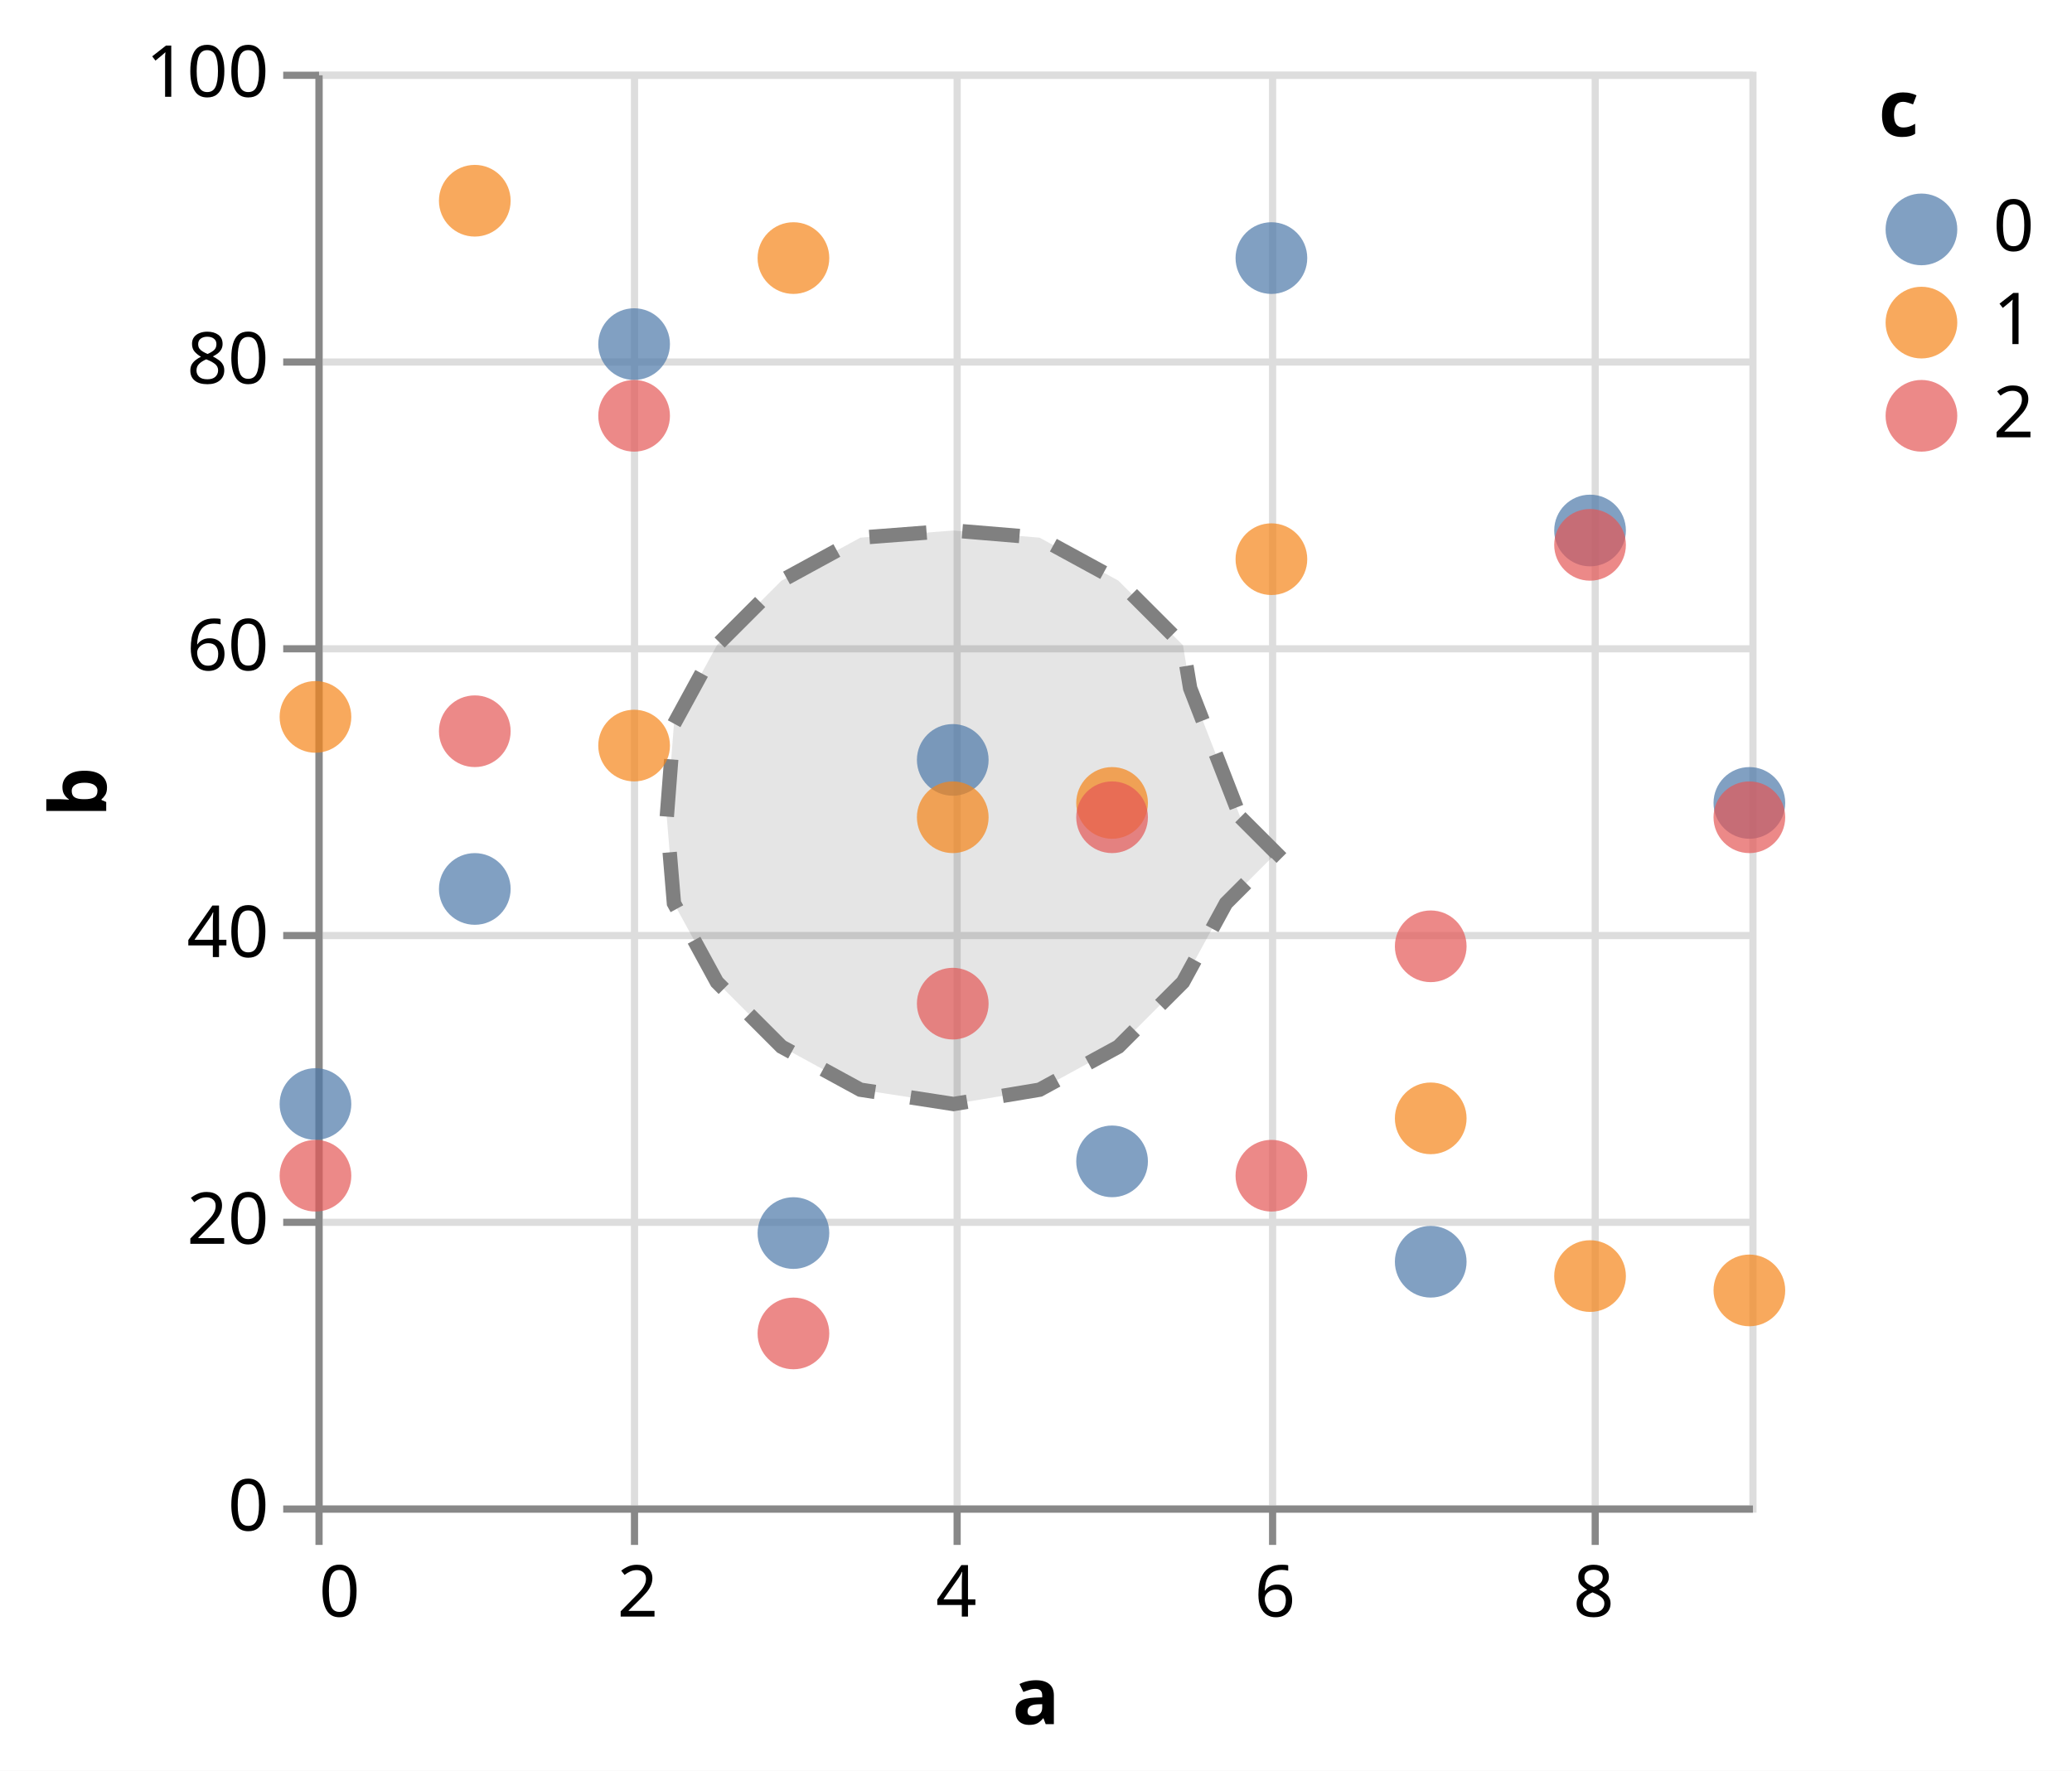
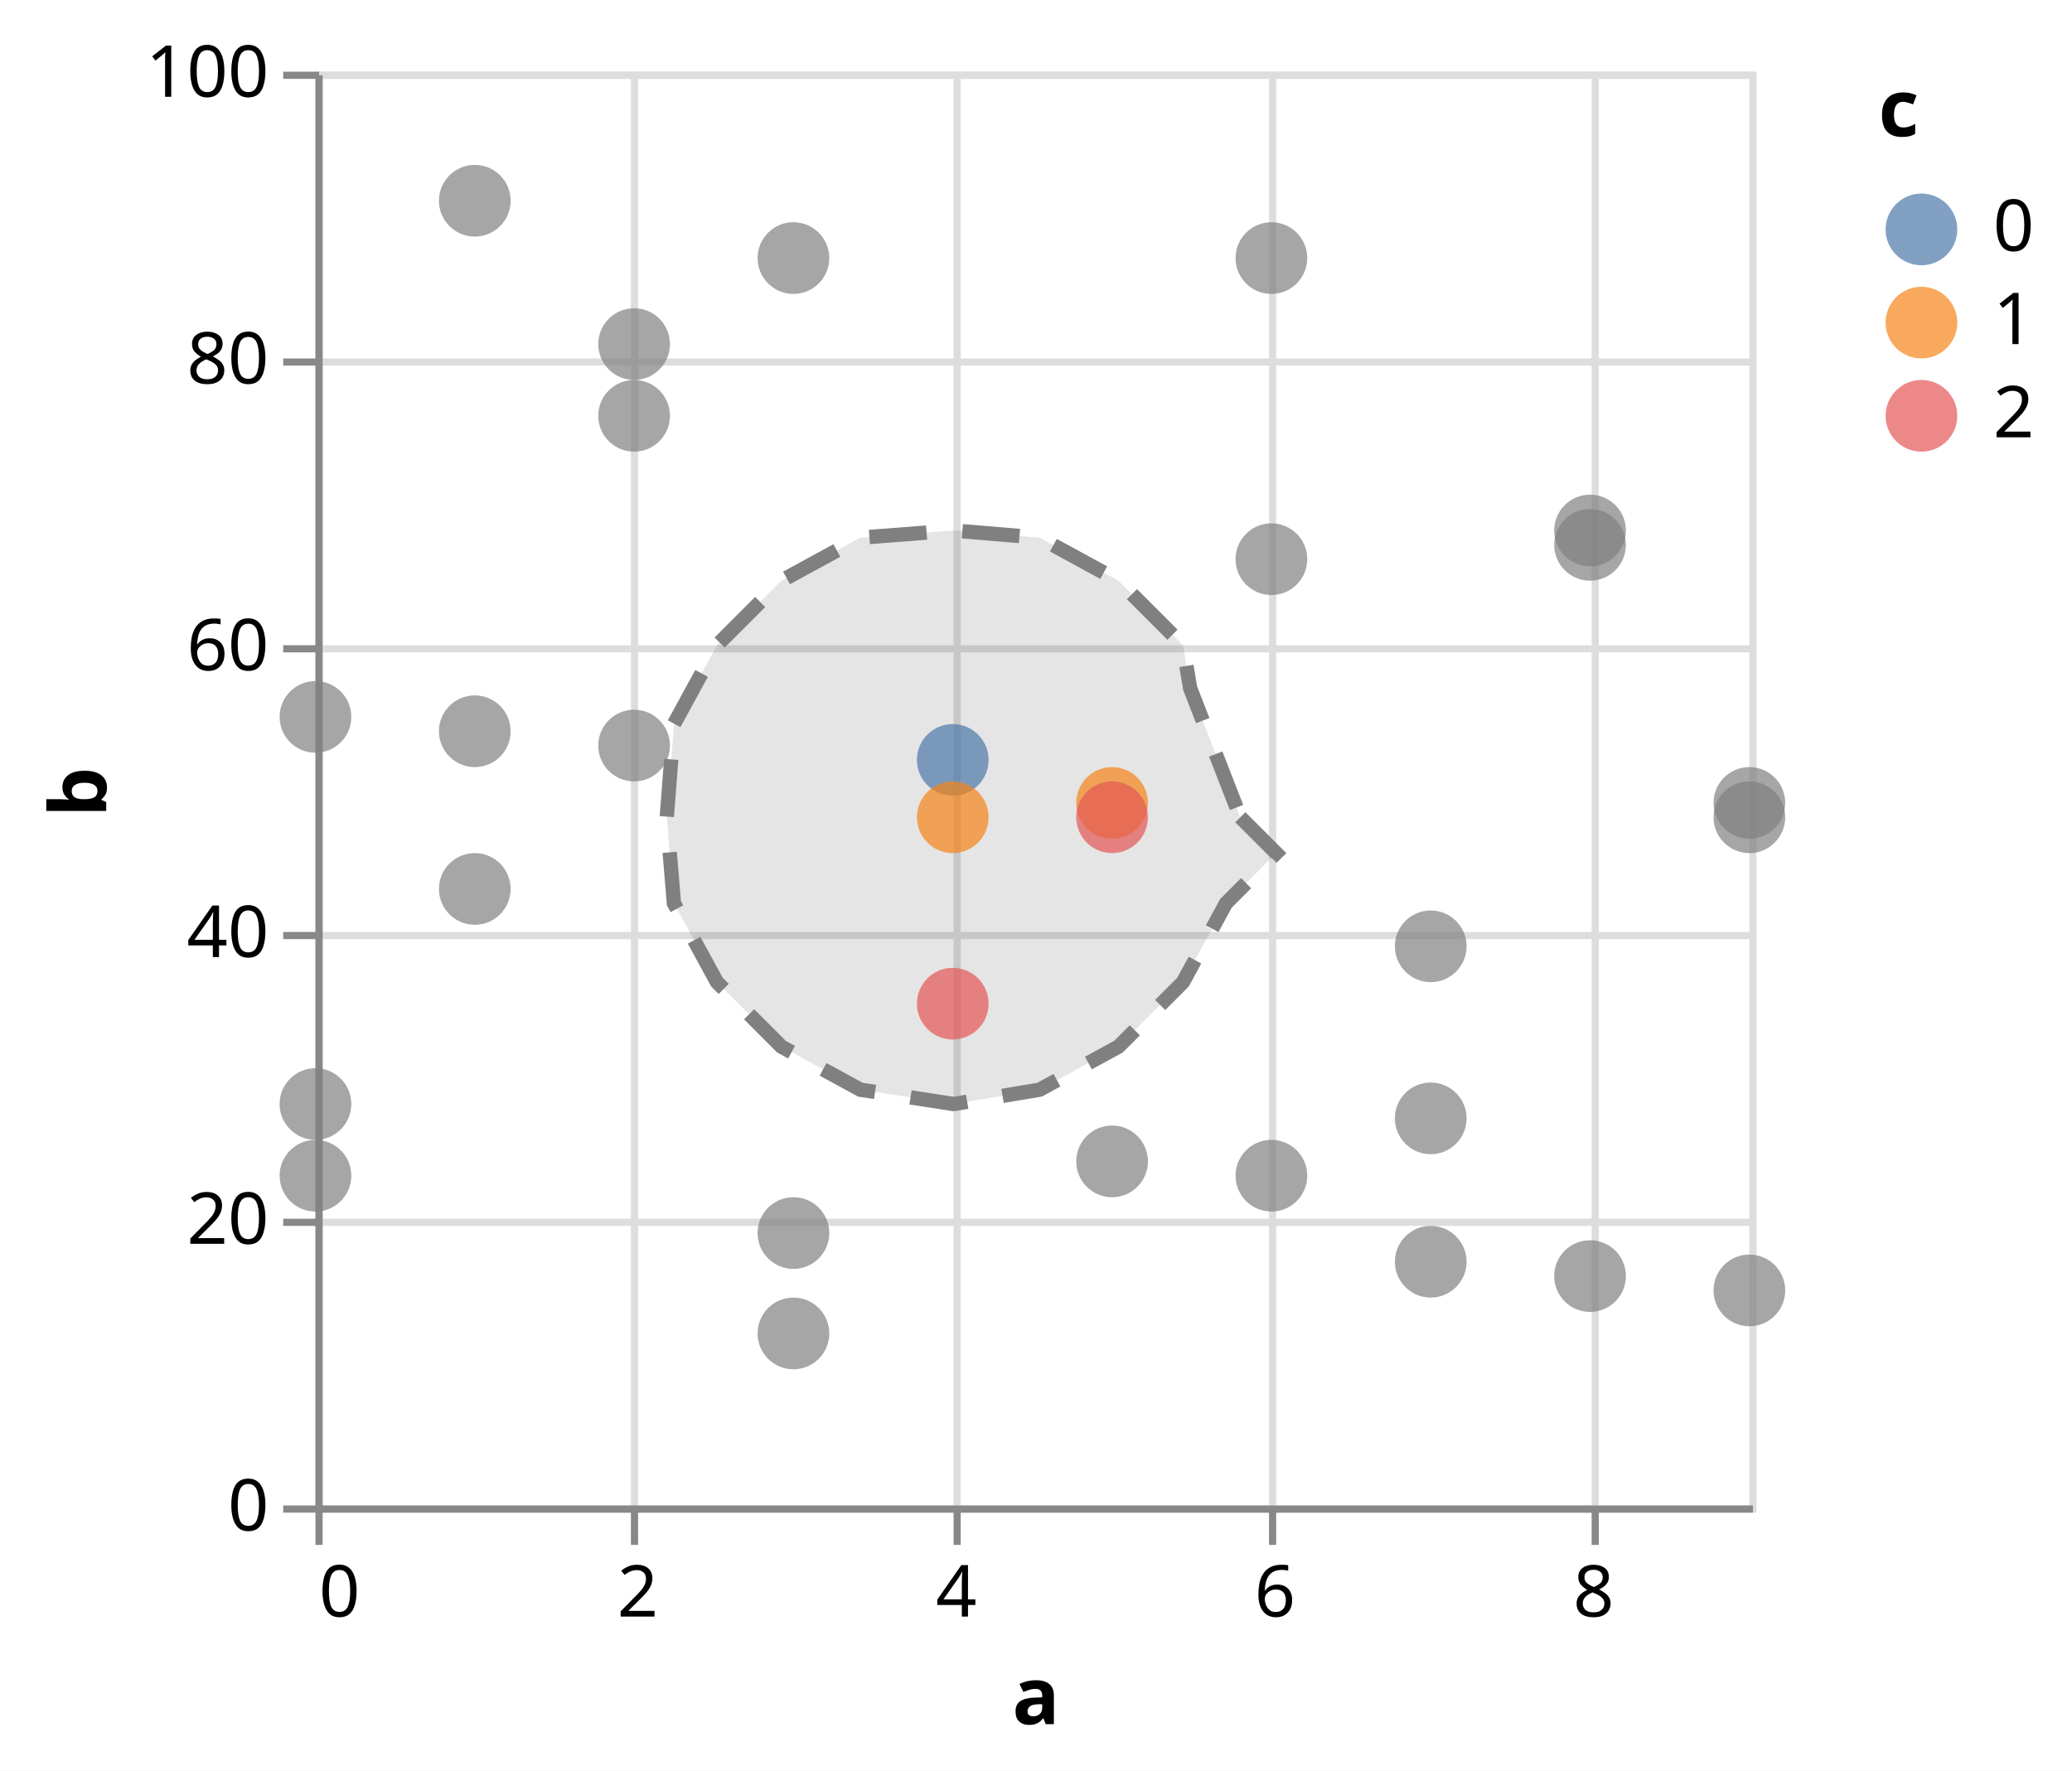
<svg xmlns="http://www.w3.org/2000/svg" version="1.1" class="marks" width="289" height="247" viewBox="0 0 289 247">
  <rect width="289" height="247" fill="white" />
  <g fill="none" stroke-miterlimit="10" transform="translate(44,10)">
    <g class="mark-group role-frame root" role="graphics-object" aria-roledescription="group mark container">
      <g transform="translate(0,0)">
        <path class="background" aria-hidden="true" d="M0.5,0.5h200v200h-200Z" stroke="#ddd" />
        <g>
          <g class="mark-group role-axis" aria-hidden="true">
            <g transform="translate(0.5,200.5)">
              <path class="background" aria-hidden="true" d="M0,0h0v0h0Z" pointer-events="none" />
              <g>
                <g class="mark-rule role-axis-grid" pointer-events="none">
                  <line transform="translate(0,-200)" x2="0" y2="200" stroke="#ddd" stroke-width="1" opacity="1" />
                  <line transform="translate(44,-200)" x2="0" y2="200" stroke="#ddd" stroke-width="1" opacity="1" />
                  <line transform="translate(89,-200)" x2="0" y2="200" stroke="#ddd" stroke-width="1" opacity="1" />
                  <line transform="translate(133,-200)" x2="0" y2="200" stroke="#ddd" stroke-width="1" opacity="1" />
                  <line transform="translate(178,-200)" x2="0" y2="200" stroke="#ddd" stroke-width="1" opacity="1" />
                </g>
              </g>
              <path class="foreground" aria-hidden="true" d="" pointer-events="none" display="none" />
            </g>
          </g>
          <g class="mark-group role-axis" aria-hidden="true">
            <g transform="translate(0.5,0.5)">
              <path class="background" aria-hidden="true" d="M0,0h0v0h0Z" pointer-events="none" />
              <g>
                <g class="mark-rule role-axis-grid" pointer-events="none">
                  <line transform="translate(0,200)" x2="200" y2="0" stroke="#ddd" stroke-width="1" opacity="1" />
                  <line transform="translate(0,160)" x2="200" y2="0" stroke="#ddd" stroke-width="1" opacity="1" />
                  <line transform="translate(0,120)" x2="200" y2="0" stroke="#ddd" stroke-width="1" opacity="1" />
                  <line transform="translate(0,80)" x2="200" y2="0" stroke="#ddd" stroke-width="1" opacity="1" />
                  <line transform="translate(0,40)" x2="200" y2="0" stroke="#ddd" stroke-width="1" opacity="1" />
                  <line transform="translate(0,0)" x2="200" y2="0" stroke="#ddd" stroke-width="1" opacity="1" />
                </g>
              </g>
              <path class="foreground" aria-hidden="true" d="" pointer-events="none" display="none" />
            </g>
          </g>
          <g class="mark-group role-axis" aria-hidden="true">
            <g transform="translate(0.5,200.5)">
              <path class="background" aria-hidden="true" d="M0,0h0v0h0Z" pointer-events="none" />
              <g>
                <g class="mark-rule role-axis-tick" pointer-events="none">
                  <line transform="translate(0,0)" x2="0" y2="5" stroke="#888" stroke-width="1" opacity="1" />
                  <line transform="translate(44,0)" x2="0" y2="5" stroke="#888" stroke-width="1" opacity="1" />
                  <line transform="translate(89,0)" x2="0" y2="5" stroke="#888" stroke-width="1" opacity="1" />
                  <line transform="translate(133,0)" x2="0" y2="5" stroke="#888" stroke-width="1" opacity="1" />
                  <line transform="translate(178,0)" x2="0" y2="5" stroke="#888" stroke-width="1" opacity="1" />
                </g>
                <g class="mark-text role-axis-label" pointer-events="none">
                  <text text-anchor="start" transform="translate(0,15)" font-family="sans-serif" font-size="10px" fill="#000" opacity="1">0</text>
                  <text text-anchor="middle" transform="translate(44.44444,15)" font-family="sans-serif" font-size="10px" fill="#000" opacity="1">2</text>
                  <text text-anchor="middle" transform="translate(88.88889,15)" font-family="sans-serif" font-size="10px" fill="#000" opacity="1">4</text>
                  <text text-anchor="middle" transform="translate(133.3333,15)" font-family="sans-serif" font-size="10px" fill="#000" opacity="1">6</text>
                  <text text-anchor="middle" transform="translate(177.7778,15)" font-family="sans-serif" font-size="10px" fill="#000" opacity="1">8</text>
                </g>
                <g class="mark-rule role-axis-domain" pointer-events="none">
                  <line transform="translate(0,0)" x2="200" y2="0" stroke="#888" stroke-width="1" opacity="1" />
                </g>
                <g class="mark-text role-axis-title" pointer-events="none">
                  <text text-anchor="middle" transform="translate(100,30)" font-family="sans-serif" font-size="11px" font-weight="bold" fill="#000" opacity="1">a</text>
                </g>
              </g>
              <path class="foreground" aria-hidden="true" d="" pointer-events="none" display="none" />
            </g>
          </g>
          <g class="mark-group role-axis" aria-hidden="true">
            <g transform="translate(0.5,0.5)">
              <path class="background" aria-hidden="true" d="M0,0h0v0h0Z" pointer-events="none" />
              <g>
                <g class="mark-rule role-axis-tick" pointer-events="none">
                  <line transform="translate(0,200)" x2="-5" y2="0" stroke="#888" stroke-width="1" opacity="1" />
                  <line transform="translate(0,160)" x2="-5" y2="0" stroke="#888" stroke-width="1" opacity="1" />
                  <line transform="translate(0,120)" x2="-5" y2="0" stroke="#888" stroke-width="1" opacity="1" />
                  <line transform="translate(0,80)" x2="-5" y2="0" stroke="#888" stroke-width="1" opacity="1" />
                  <line transform="translate(0,40)" x2="-5" y2="0" stroke="#888" stroke-width="1" opacity="1" />
                  <line transform="translate(0,0)" x2="-5" y2="0" stroke="#888" stroke-width="1" opacity="1" />
                </g>
                <g class="mark-text role-axis-label" pointer-events="none">
                  <text text-anchor="end" transform="translate(-7,203)" font-family="sans-serif" font-size="10px" fill="#000" opacity="1">0</text>
                  <text text-anchor="end" transform="translate(-7,163)" font-family="sans-serif" font-size="10px" fill="#000" opacity="1">20</text>
                  <text text-anchor="end" transform="translate(-7,123)" font-family="sans-serif" font-size="10px" fill="#000" opacity="1">40</text>
                  <text text-anchor="end" transform="translate(-7,83)" font-family="sans-serif" font-size="10px" fill="#000" opacity="1">60</text>
                  <text text-anchor="end" transform="translate(-7,43)" font-family="sans-serif" font-size="10px" fill="#000" opacity="1">80</text>
                  <text text-anchor="end" transform="translate(-7,3)" font-family="sans-serif" font-size="10px" fill="#000" opacity="1">100</text>
                </g>
                <g class="mark-rule role-axis-domain" pointer-events="none">
                  <line transform="translate(0,200)" x2="0" y2="-200" stroke="#888" stroke-width="1" opacity="1" />
                </g>
                <g class="mark-text role-axis-title" pointer-events="none">
                  <text text-anchor="middle" transform="translate(-27.68457,100) rotate(-90) translate(0,-2)" font-family="sans-serif" font-size="11px" font-weight="bold" fill="#000" opacity="1">b</text>
                </g>
              </g>
              <path class="foreground" aria-hidden="true" d="" pointer-events="none" display="none" />
            </g>
          </g>
          <g class="mark-path role-mark sel_brush" role="graphics-symbol" aria-roledescription="path mark container">
            <path transform="translate(0,0)" d="M 129,104 L 134,109 L 127,116 L 121,127 L 112,136 L 101,142 L 89,144 L 76,142 L 65,136 L 56,127 L 50,116 L 49,104 L 50,91 L 56,80 L 65,71 L 76,65 L 89,64 L 101,65 L 112,71 L 121,80 L 122,86  Z" fill="#333" fill-opacity="0.125" stroke="gray" stroke-width="2" stroke-dasharray="8,5" />
          </g>
          <g class="mark-symbol role-mark marks" role="graphics-symbol" aria-roledescription="symbol mark container">
-             <path transform="translate(0,144)" d="M5,0A5,5,0,1,1,-5,0A5,5,0,1,1,5,0" fill="#4c78a8" stroke-width="2" opacity="0.7" />
-             <path transform="translate(0,90)" d="M5,0A5,5,0,1,1,-5,0A5,5,0,1,1,5,0" fill="#f58518" stroke-width="2" opacity="0.7" />
-             <path transform="translate(0,154)" d="M5,0A5,5,0,1,1,-5,0A5,5,0,1,1,5,0" fill="#e45756" stroke-width="2" opacity="0.7" />
-             <path transform="translate(22.22222,114)" d="M5,0A5,5,0,1,1,-5,0A5,5,0,1,1,5,0" fill="#4c78a8" stroke-width="2" opacity="0.7" />
-             <path transform="translate(22.22222,18)" d="M5,0A5,5,0,1,1,-5,0A5,5,0,1,1,5,0" fill="#f58518" stroke-width="2" opacity="0.7" />
-             <path transform="translate(22.22222,92)" d="M5,0A5,5,0,1,1,-5,0A5,5,0,1,1,5,0" fill="#e45756" stroke-width="2" opacity="0.7" />
-             <path transform="translate(44.44444,38)" d="M5,0A5,5,0,1,1,-5,0A5,5,0,1,1,5,0" fill="#4c78a8" stroke-width="2" opacity="0.7" />
-             <path transform="translate(44.44444,94)" d="M5,0A5,5,0,1,1,-5,0A5,5,0,1,1,5,0" fill="#f58518" stroke-width="2" opacity="0.7" />
-             <path transform="translate(44.44444,48)" d="M5,0A5,5,0,1,1,-5,0A5,5,0,1,1,5,0" fill="#e45756" stroke-width="2" opacity="0.7" />
-             <path transform="translate(66.66667,162)" d="M5,0A5,5,0,1,1,-5,0A5,5,0,1,1,5,0" fill="#4c78a8" stroke-width="2" opacity="0.7" />
-             <path transform="translate(66.66667,26)" d="M5,0A5,5,0,1,1,-5,0A5,5,0,1,1,5,0" fill="#f58518" stroke-width="2" opacity="0.7" />
-             <path transform="translate(66.66667,176)" d="M5,0A5,5,0,1,1,-5,0A5,5,0,1,1,5,0" fill="#e45756" stroke-width="2" opacity="0.7" />
+             <path transform="translate(0,144)" d="M5,0A5,5,0,1,1,-5,0A5,5,0,1,1,5,0" fill="grey" stroke-width="2" opacity="0.7" />
+             <path transform="translate(0,90)" d="M5,0A5,5,0,1,1,-5,0A5,5,0,1,1,5,0" fill="grey" stroke-width="2" opacity="0.7" />
+             <path transform="translate(0,154)" d="M5,0A5,5,0,1,1,-5,0A5,5,0,1,1,5,0" fill="grey" stroke-width="2" opacity="0.7" />
+             <path transform="translate(22.22222,114)" d="M5,0A5,5,0,1,1,-5,0A5,5,0,1,1,5,0" fill="grey" stroke-width="2" opacity="0.7" />
+             <path transform="translate(22.22222,18)" d="M5,0A5,5,0,1,1,-5,0A5,5,0,1,1,5,0" fill="grey" stroke-width="2" opacity="0.7" />
+             <path transform="translate(22.22222,92)" d="M5,0A5,5,0,1,1,-5,0A5,5,0,1,1,5,0" fill="grey" stroke-width="2" opacity="0.7" />
+             <path transform="translate(44.44444,38)" d="M5,0A5,5,0,1,1,-5,0A5,5,0,1,1,5,0" fill="grey" stroke-width="2" opacity="0.7" />
+             <path transform="translate(44.44444,94)" d="M5,0A5,5,0,1,1,-5,0A5,5,0,1,1,5,0" fill="grey" stroke-width="2" opacity="0.7" />
+             <path transform="translate(44.44444,48)" d="M5,0A5,5,0,1,1,-5,0A5,5,0,1,1,5,0" fill="grey" stroke-width="2" opacity="0.7" />
+             <path transform="translate(66.66667,162)" d="M5,0A5,5,0,1,1,-5,0A5,5,0,1,1,5,0" fill="grey" stroke-width="2" opacity="0.7" />
+             <path transform="translate(66.66667,26)" d="M5,0A5,5,0,1,1,-5,0A5,5,0,1,1,5,0" fill="grey" stroke-width="2" opacity="0.7" />
+             <path transform="translate(66.66667,176)" d="M5,0A5,5,0,1,1,-5,0A5,5,0,1,1,5,0" fill="grey" stroke-width="2" opacity="0.7" />
            <path transform="translate(88.88889,96)" d="M5,0A5,5,0,1,1,-5,0A5,5,0,1,1,5,0" fill="#4c78a8" stroke-width="2" opacity="0.7" />
            <path transform="translate(88.88889,104)" d="M5,0A5,5,0,1,1,-5,0A5,5,0,1,1,5,0" fill="#f58518" stroke-width="2" opacity="0.7" />
            <path transform="translate(88.88889,130)" d="M5,0A5,5,0,1,1,-5,0A5,5,0,1,1,5,0" fill="#e45756" stroke-width="2" opacity="0.7" />
-             <path transform="translate(111.1111,152)" d="M5,0A5,5,0,1,1,-5,0A5,5,0,1,1,5,0" fill="#4c78a8" stroke-width="2" opacity="0.7" />
+             <path transform="translate(111.1111,152)" d="M5,0A5,5,0,1,1,-5,0A5,5,0,1,1,5,0" fill="grey" stroke-width="2" opacity="0.7" />
            <path transform="translate(111.1111,102)" d="M5,0A5,5,0,1,1,-5,0A5,5,0,1,1,5,0" fill="#f58518" stroke-width="2" opacity="0.7" />
            <path transform="translate(111.1111,104)" d="M5,0A5,5,0,1,1,-5,0A5,5,0,1,1,5,0" fill="#e45756" stroke-width="2" opacity="0.7" />
-             <path transform="translate(133.3333,26)" d="M5,0A5,5,0,1,1,-5,0A5,5,0,1,1,5,0" fill="#4c78a8" stroke-width="2" opacity="0.7" />
-             <path transform="translate(133.3333,68)" d="M5,0A5,5,0,1,1,-5,0A5,5,0,1,1,5,0" fill="#f58518" stroke-width="2" opacity="0.7" />
-             <path transform="translate(133.3333,154)" d="M5,0A5,5,0,1,1,-5,0A5,5,0,1,1,5,0" fill="#e45756" stroke-width="2" opacity="0.7" />
-             <path transform="translate(155.5556,166)" d="M5,0A5,5,0,1,1,-5,0A5,5,0,1,1,5,0" fill="#4c78a8" stroke-width="2" opacity="0.7" />
-             <path transform="translate(155.5556,146)" d="M5,0A5,5,0,1,1,-5,0A5,5,0,1,1,5,0" fill="#f58518" stroke-width="2" opacity="0.7" />
-             <path transform="translate(155.5556,122)" d="M5,0A5,5,0,1,1,-5,0A5,5,0,1,1,5,0" fill="#e45756" stroke-width="2" opacity="0.7" />
-             <path transform="translate(177.7778,64)" d="M5,0A5,5,0,1,1,-5,0A5,5,0,1,1,5,0" fill="#4c78a8" stroke-width="2" opacity="0.7" />
-             <path transform="translate(177.7778,168)" d="M5,0A5,5,0,1,1,-5,0A5,5,0,1,1,5,0" fill="#f58518" stroke-width="2" opacity="0.7" />
-             <path transform="translate(177.7778,66)" d="M5,0A5,5,0,1,1,-5,0A5,5,0,1,1,5,0" fill="#e45756" stroke-width="2" opacity="0.7" />
-             <path transform="translate(200,102)" d="M5,0A5,5,0,1,1,-5,0A5,5,0,1,1,5,0" fill="#4c78a8" stroke-width="2" opacity="0.7" />
-             <path transform="translate(200,170)" d="M5,0A5,5,0,1,1,-5,0A5,5,0,1,1,5,0" fill="#f58518" stroke-width="2" opacity="0.7" />
-             <path transform="translate(200,104)" d="M5,0A5,5,0,1,1,-5,0A5,5,0,1,1,5,0" fill="#e45756" stroke-width="2" opacity="0.7" />
+             <path transform="translate(133.3333,26)" d="M5,0A5,5,0,1,1,-5,0A5,5,0,1,1,5,0" fill="grey" stroke-width="2" opacity="0.7" />
+             <path transform="translate(133.3333,68)" d="M5,0A5,5,0,1,1,-5,0A5,5,0,1,1,5,0" fill="grey" stroke-width="2" opacity="0.7" />
+             <path transform="translate(133.3333,154)" d="M5,0A5,5,0,1,1,-5,0A5,5,0,1,1,5,0" fill="grey" stroke-width="2" opacity="0.7" />
+             <path transform="translate(155.5556,166)" d="M5,0A5,5,0,1,1,-5,0A5,5,0,1,1,5,0" fill="grey" stroke-width="2" opacity="0.7" />
+             <path transform="translate(155.5556,146)" d="M5,0A5,5,0,1,1,-5,0A5,5,0,1,1,5,0" fill="grey" stroke-width="2" opacity="0.7" />
+             <path transform="translate(155.5556,122)" d="M5,0A5,5,0,1,1,-5,0A5,5,0,1,1,5,0" fill="grey" stroke-width="2" opacity="0.7" />
+             <path transform="translate(177.7778,64)" d="M5,0A5,5,0,1,1,-5,0A5,5,0,1,1,5,0" fill="grey" stroke-width="2" opacity="0.7" />
+             <path transform="translate(177.7778,168)" d="M5,0A5,5,0,1,1,-5,0A5,5,0,1,1,5,0" fill="grey" stroke-width="2" opacity="0.7" />
+             <path transform="translate(177.7778,66)" d="M5,0A5,5,0,1,1,-5,0A5,5,0,1,1,5,0" fill="grey" stroke-width="2" opacity="0.7" />
+             <path transform="translate(200,102)" d="M5,0A5,5,0,1,1,-5,0A5,5,0,1,1,5,0" fill="grey" stroke-width="2" opacity="0.7" />
+             <path transform="translate(200,170)" d="M5,0A5,5,0,1,1,-5,0A5,5,0,1,1,5,0" fill="grey" stroke-width="2" opacity="0.7" />
+             <path transform="translate(200,104)" d="M5,0A5,5,0,1,1,-5,0A5,5,0,1,1,5,0" fill="grey" stroke-width="2" opacity="0.7" />
          </g>
          <g class="mark-group role-legend" aria-hidden="true">
            <g transform="translate(218,0)">
              <path class="background" aria-hidden="true" d="M0,0h22v53h-22Z" pointer-events="none" />
              <g>
                <g class="mark-group role-legend-entry">
                  <g transform="translate(0,16)">
                    <path class="background" aria-hidden="true" d="M0,0h0v0h0Z" pointer-events="none" />
                    <g>
                      <g class="mark-group role-scope" role="graphics-object" aria-roledescription="group mark container">
                        <g transform="translate(0,0)">
                          <path class="background" aria-hidden="true" d="M0,0h21.562v11h-21.562Z" pointer-events="none" opacity="1" />
                          <g>
                            <g class="mark-symbol role-legend-symbol" pointer-events="none">
                              <path transform="translate(6,6)" d="M5,0A5,5,0,1,1,-5,0A5,5,0,1,1,5,0" fill="#4c78a8" stroke-width="1.5" opacity="0.7" />
                            </g>
                            <g class="mark-text role-legend-label" pointer-events="none">
                              <text text-anchor="start" transform="translate(16,9)" font-family="sans-serif" font-size="10px" fill="#000" opacity="1">0</text>
                            </g>
                          </g>
                          <path class="foreground" aria-hidden="true" d="" pointer-events="none" display="none" />
                        </g>
                        <g transform="translate(0,13)">
                          <path class="background" aria-hidden="true" d="M0,0h21.562v11h-21.562Z" pointer-events="none" opacity="1" />
                          <g>
                            <g class="mark-symbol role-legend-symbol" pointer-events="none">
                              <path transform="translate(6,6)" d="M5,0A5,5,0,1,1,-5,0A5,5,0,1,1,5,0" fill="#f58518" stroke-width="1.5" opacity="0.7" />
                            </g>
                            <g class="mark-text role-legend-label" pointer-events="none">
                              <text text-anchor="start" transform="translate(16,9)" font-family="sans-serif" font-size="10px" fill="#000" opacity="1">1</text>
                            </g>
                          </g>
                          <path class="foreground" aria-hidden="true" d="" pointer-events="none" display="none" />
                        </g>
                        <g transform="translate(0,26)">
                          <path class="background" aria-hidden="true" d="M0,0h21.562v11h-21.562Z" pointer-events="none" opacity="1" />
                          <g>
                            <g class="mark-symbol role-legend-symbol" pointer-events="none">
                              <path transform="translate(6,6)" d="M5,0A5,5,0,1,1,-5,0A5,5,0,1,1,5,0" fill="#e45756" stroke-width="1.5" opacity="0.7" />
                            </g>
                            <g class="mark-text role-legend-label" pointer-events="none">
                              <text text-anchor="start" transform="translate(16,9)" font-family="sans-serif" font-size="10px" fill="#000" opacity="1">2</text>
                            </g>
                          </g>
                          <path class="foreground" aria-hidden="true" d="" pointer-events="none" display="none" />
                        </g>
                      </g>
                    </g>
                    <path class="foreground" aria-hidden="true" d="" pointer-events="none" display="none" />
                  </g>
                </g>
                <g class="mark-text role-legend-title" pointer-events="none">
                  <text text-anchor="start" transform="translate(0,9)" font-family="sans-serif" font-size="11px" font-weight="bold" fill="#000" opacity="1">c</text>
                </g>
              </g>
              <path class="foreground" aria-hidden="true" d="" pointer-events="none" display="none" />
            </g>
          </g>
        </g>
        <path class="foreground" aria-hidden="true" d="" display="none" />
      </g>
    </g>
  </g>
</svg>
